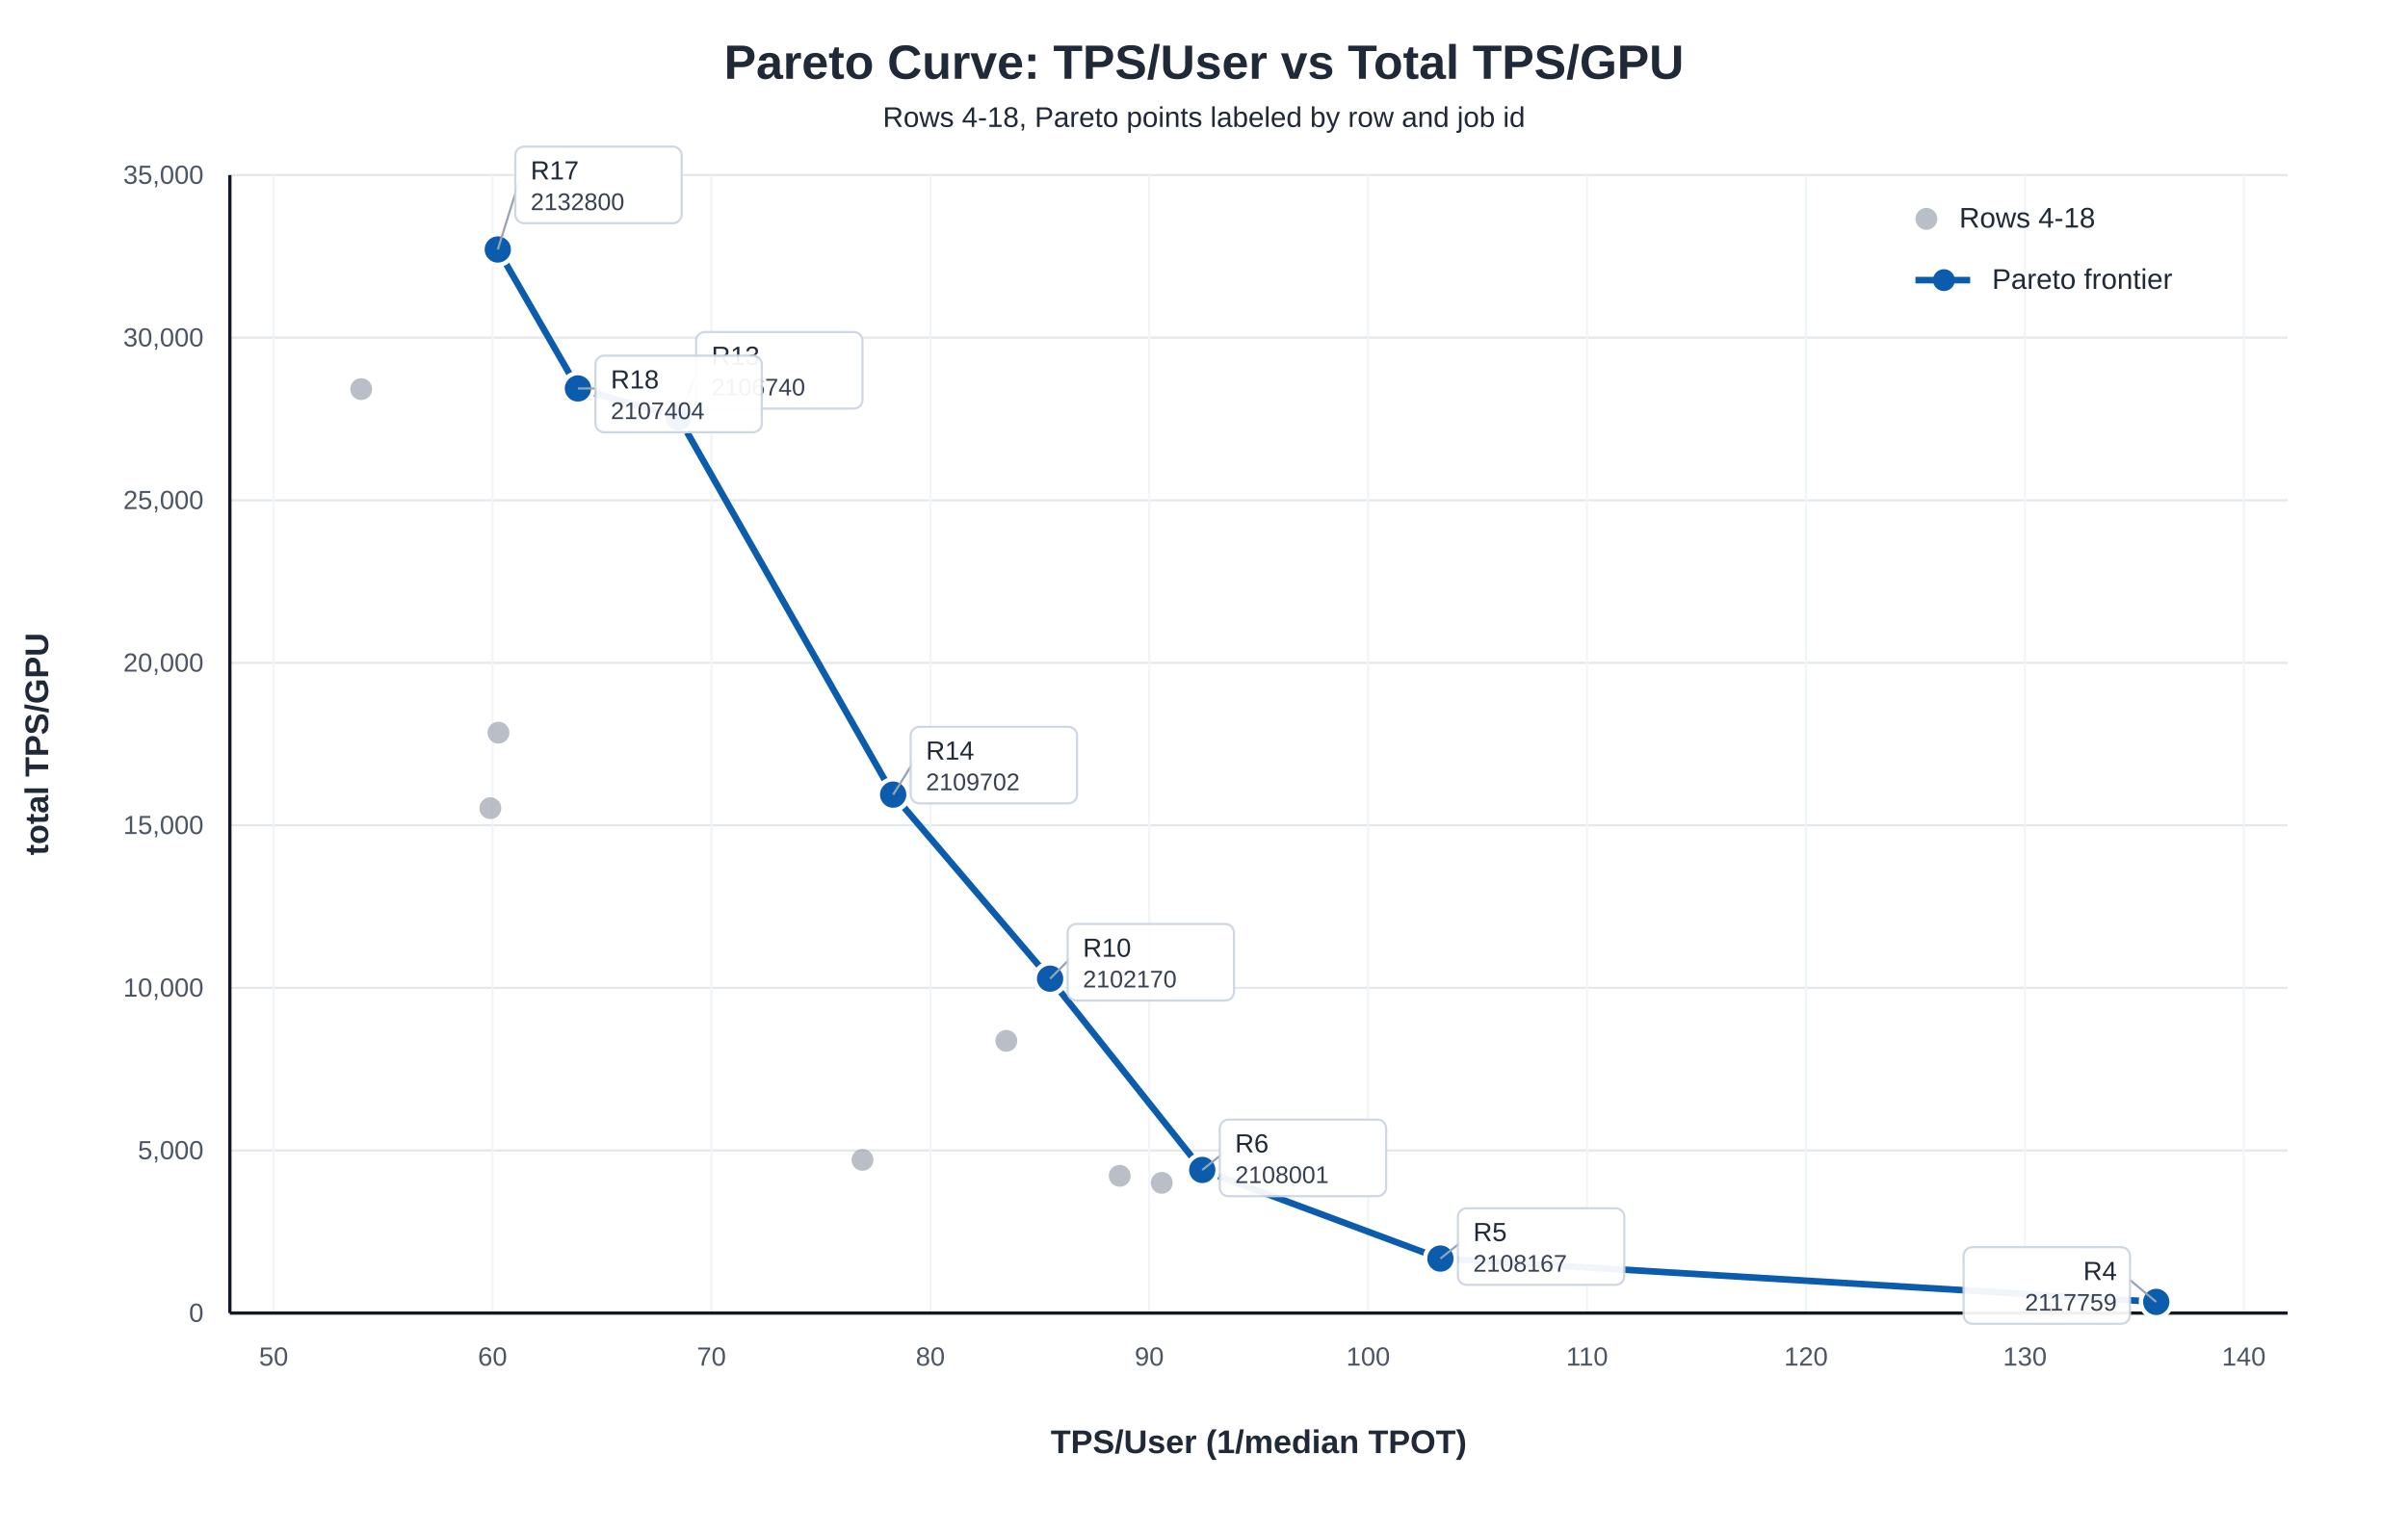
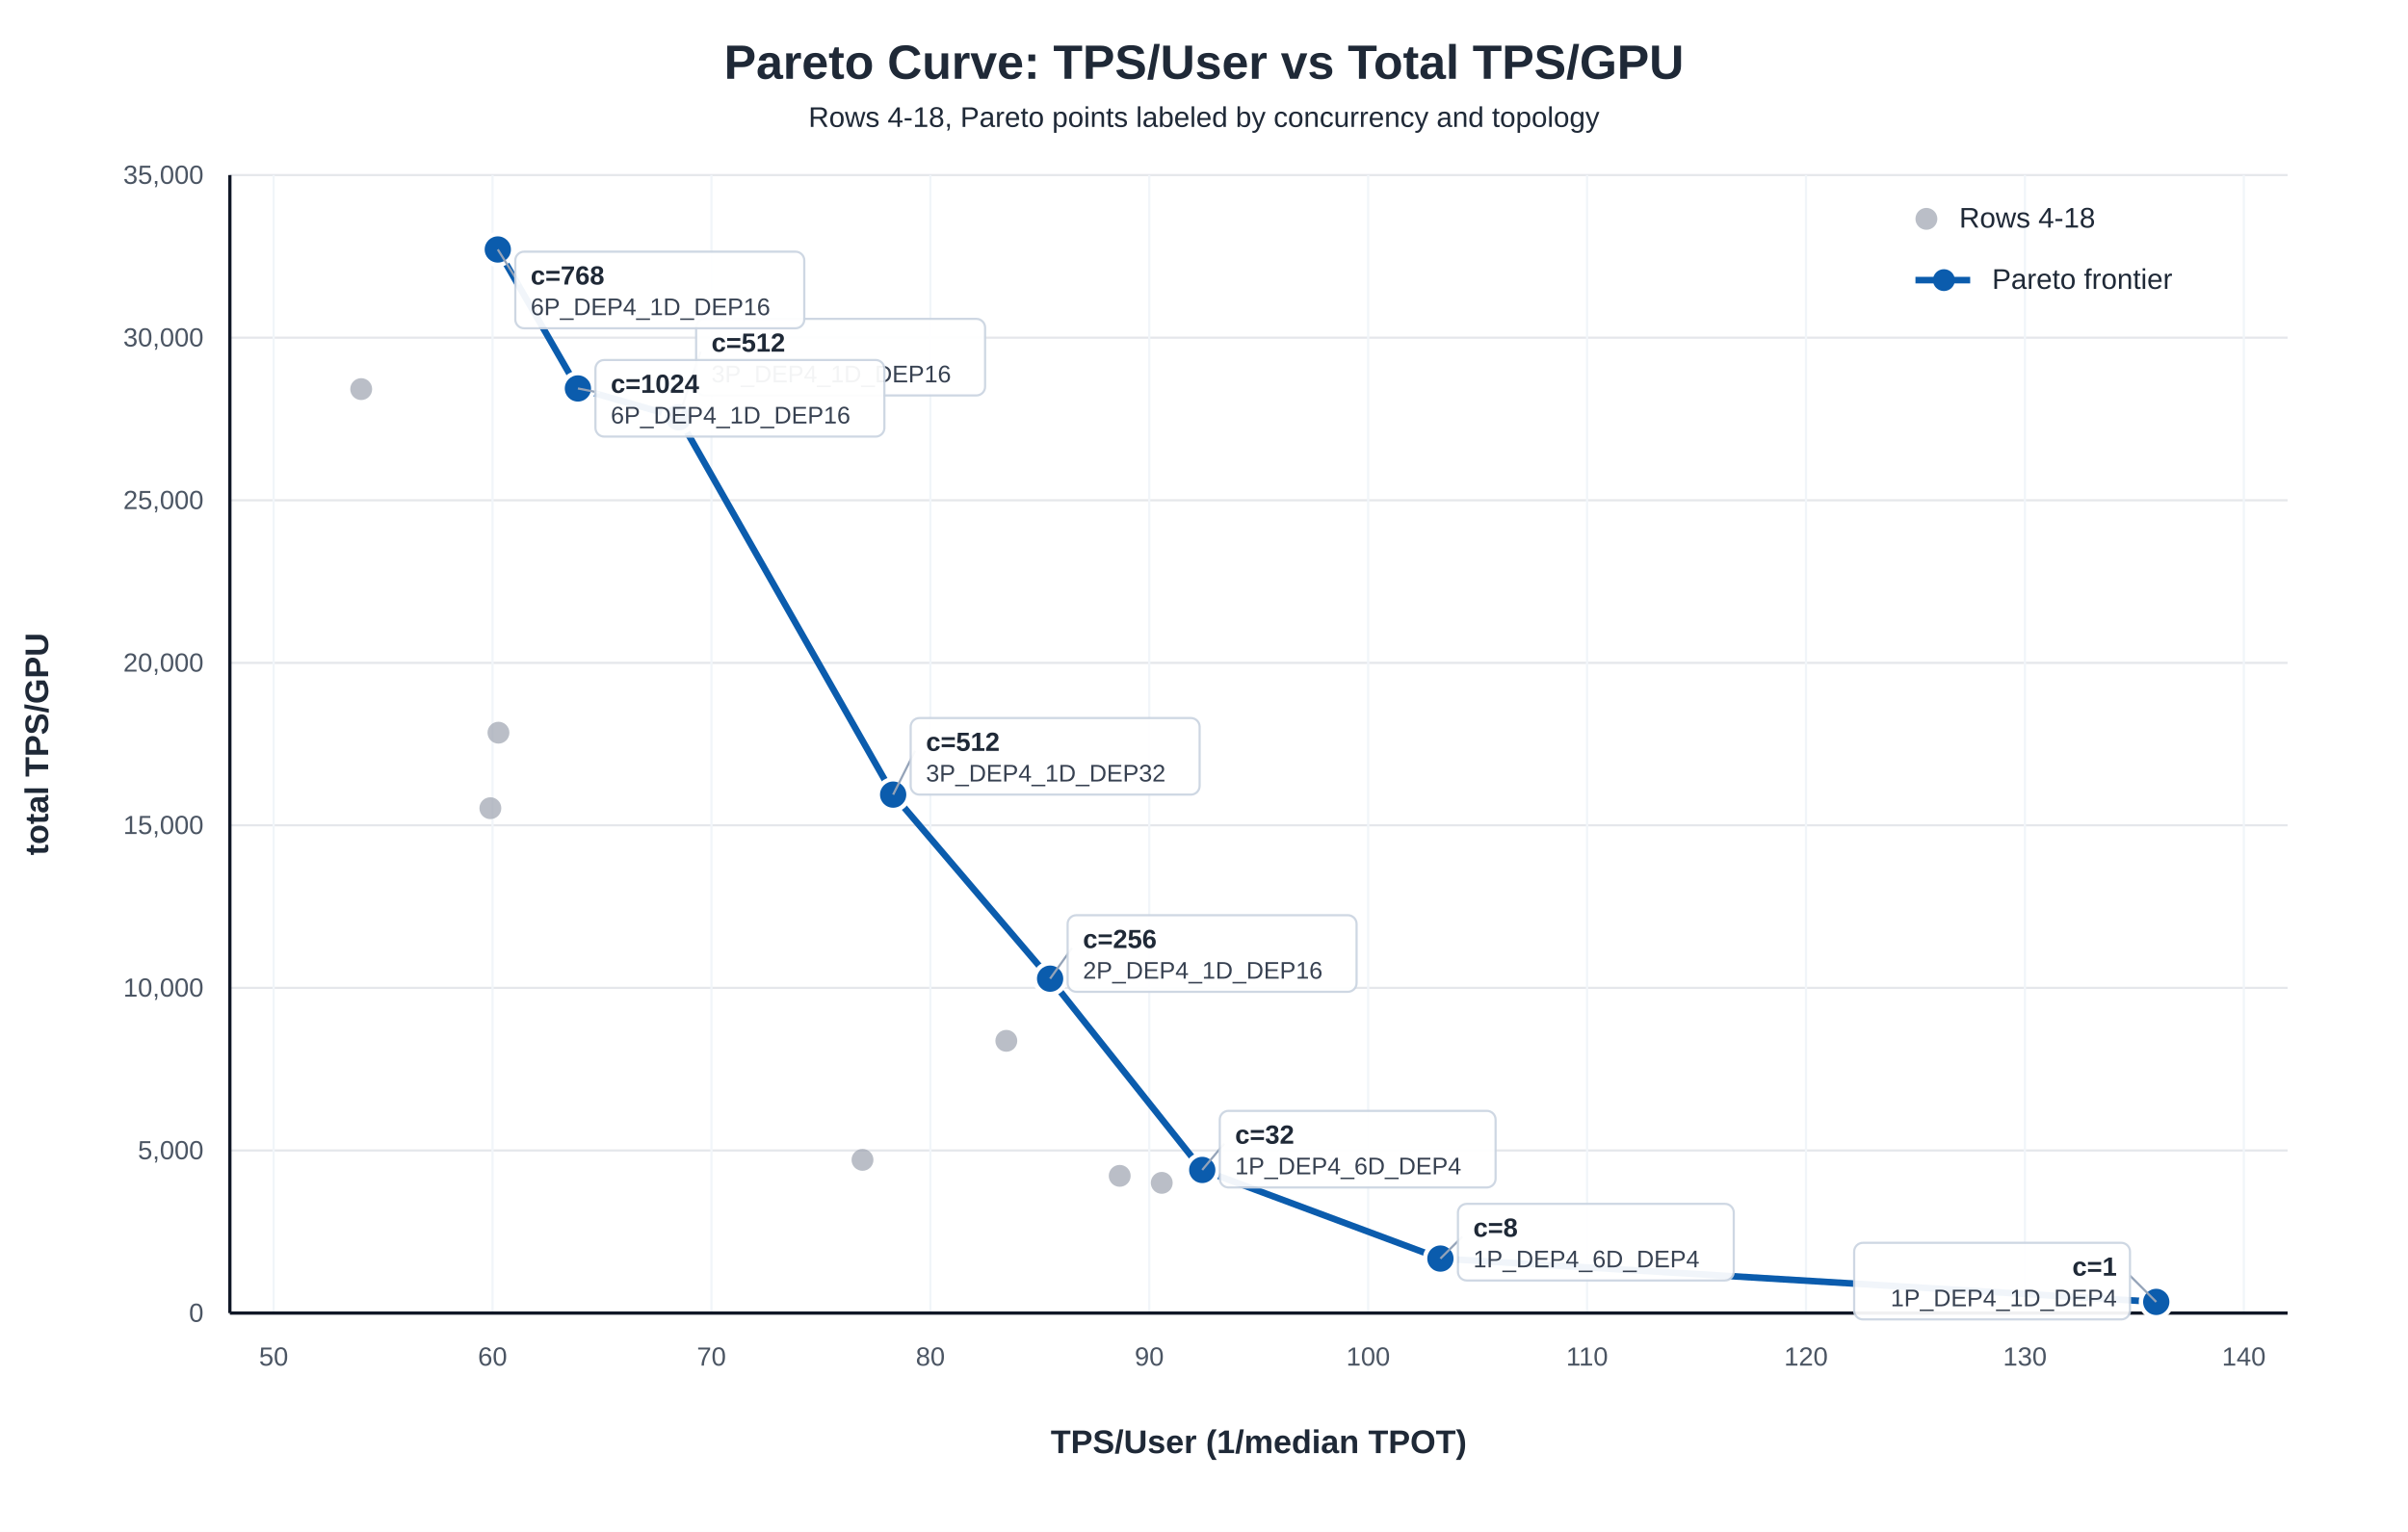
<svg xmlns="http://www.w3.org/2000/svg" width="1100" height="700" viewBox="0 0 1100 700">
  <rect width="100%" height="100%" fill="white" />
-   <style>text{font-family:Arial,Helvetica,sans-serif;fill:#1f2937}.small{font-size:13px}.tick{font-size:12px;fill:#4b5563}.title{font-size:22px;font-weight:700}.axis{font-size:15px;font-weight:600}.label{font-size:12px}.job{font-size:11px;fill:#374151}</style>
+   <style>text{font-family:Arial,Helvetica,sans-serif;fill:#1f2937}.small{font-size:13px}.tick{font-size:12px;fill:#4b5563}.title{font-size:22px;font-weight:700}.axis{font-size:15px;font-weight:600}.label{font-size:12px;font-weight:700}.topo{font-size:11px;fill:#374151}</style>
  <text x="550.0" y="36" text-anchor="middle" class="title">Pareto Curve: TPS/User vs Total TPS/GPU</text>
-   <text x="550.0" y="58" text-anchor="middle" class="small">Rows 4-18, Pareto points labeled by row and job id</text>
+   <text x="550.0" y="58" text-anchor="middle" class="small">Rows 4-18, Pareto points labeled by concurrency and topology</text>
  <line x1="105" x2="1045" y1="600.0" y2="600.0" stroke="#e5e7eb" />
  <text x="93" y="604.0" text-anchor="end" class="tick">0</text>
  <line x1="105" x2="1045" y1="525.7" y2="525.7" stroke="#e5e7eb" />
  <text x="93" y="529.7" text-anchor="end" class="tick">5,000</text>
  <line x1="105" x2="1045" y1="451.4" y2="451.4" stroke="#e5e7eb" />
  <text x="93" y="455.4" text-anchor="end" class="tick">10,000</text>
  <line x1="105" x2="1045" y1="377.1" y2="377.1" stroke="#e5e7eb" />
  <text x="93" y="381.1" text-anchor="end" class="tick">15,000</text>
  <line x1="105" x2="1045" y1="302.9" y2="302.9" stroke="#e5e7eb" />
  <text x="93" y="306.9" text-anchor="end" class="tick">20,000</text>
  <line x1="105" x2="1045" y1="228.6" y2="228.6" stroke="#e5e7eb" />
  <text x="93" y="232.6" text-anchor="end" class="tick">25,000</text>
  <line x1="105" x2="1045" y1="154.3" y2="154.3" stroke="#e5e7eb" />
  <text x="93" y="158.3" text-anchor="end" class="tick">30,000</text>
  <line x1="105" x2="1045" y1="80.0" y2="80.0" stroke="#e5e7eb" />
  <text x="93" y="84.0" text-anchor="end" class="tick">35,000</text>
  <line x1="125.0" x2="125.0" y1="80" y2="600" stroke="#f1f5f9" />
  <text x="125.0" y="624" text-anchor="middle" class="tick">50</text>
  <line x1="225.0" x2="225.0" y1="80" y2="600" stroke="#f1f5f9" />
  <text x="225.0" y="624" text-anchor="middle" class="tick">60</text>
  <line x1="325.0" x2="325.0" y1="80" y2="600" stroke="#f1f5f9" />
  <text x="325.0" y="624" text-anchor="middle" class="tick">70</text>
  <line x1="425.0" x2="425.0" y1="80" y2="600" stroke="#f1f5f9" />
  <text x="425.0" y="624" text-anchor="middle" class="tick">80</text>
  <line x1="525.0" x2="525.0" y1="80" y2="600" stroke="#f1f5f9" />
  <text x="525.0" y="624" text-anchor="middle" class="tick">90</text>
  <line x1="625.0" x2="625.0" y1="80" y2="600" stroke="#f1f5f9" />
  <text x="625.0" y="624" text-anchor="middle" class="tick">100</text>
  <line x1="725.0" x2="725.0" y1="80" y2="600" stroke="#f1f5f9" />
  <text x="725.0" y="624" text-anchor="middle" class="tick">110</text>
  <line x1="825.0" x2="825.0" y1="80" y2="600" stroke="#f1f5f9" />
  <text x="825.0" y="624" text-anchor="middle" class="tick">120</text>
  <line x1="925.0" x2="925.0" y1="80" y2="600" stroke="#f1f5f9" />
  <text x="925.0" y="624" text-anchor="middle" class="tick">130</text>
  <line x1="1025.0" x2="1025.0" y1="80" y2="600" stroke="#f1f5f9" />
  <text x="1025.0" y="624" text-anchor="middle" class="tick">140</text>
  <line x1="105" x2="1045" y1="600" y2="600" stroke="#111827" stroke-width="1.5" />
  <line x1="105" x2="105" y1="80" y2="600" stroke="#111827" stroke-width="1.5" />
  <text x="575.0" y="664" text-anchor="middle" class="axis">TPS/User (1/median TPOT)</text>
  <text x="22" y="340.0" text-anchor="middle" class="axis" transform="rotate(-90 22 340.0)">total TPS/GPU</text>
  <circle cx="985.0" cy="594.9" r="5" fill="#9ca3af" opacity="0.7" />
  <circle cx="658.0" cy="575.1" r="5" fill="#9ca3af" opacity="0.7" />
  <circle cx="549.2" cy="534.6" r="5" fill="#9ca3af" opacity="0.7" />
  <circle cx="511.5" cy="537.3" r="5" fill="#9ca3af" opacity="0.7" />
  <circle cx="530.7" cy="540.5" r="5" fill="#9ca3af" opacity="0.7" />
  <circle cx="459.7" cy="475.6" r="5" fill="#9ca3af" opacity="0.7" />
  <circle cx="479.7" cy="447.2" r="5" fill="#9ca3af" opacity="0.7" />
  <circle cx="227.7" cy="334.8" r="5" fill="#9ca3af" opacity="0.7" />
  <circle cx="394.0" cy="530.0" r="5" fill="#9ca3af" opacity="0.7" />
  <circle cx="310.0" cy="190.7" r="5" fill="#9ca3af" opacity="0.7" />
  <circle cx="408.0" cy="363.1" r="5" fill="#9ca3af" opacity="0.7" />
  <circle cx="165.0" cy="177.8" r="5" fill="#9ca3af" opacity="0.7" />
  <circle cx="224.0" cy="369.3" r="5" fill="#9ca3af" opacity="0.7" />
  <circle cx="227.4" cy="114.0" r="5" fill="#9ca3af" opacity="0.7" />
  <circle cx="264.0" cy="177.5" r="5" fill="#9ca3af" opacity="0.7" />
  <polyline points="227.4,114.0 264.0,177.5 310.0,190.7 408.0,363.1 479.7,447.2 549.2,534.6 658.0,575.1 985.0,594.9" fill="none" stroke="#0b5cad" stroke-width="3" stroke-linejoin="round" />
  <circle cx="985.0" cy="594.9" r="7" fill="#0b5cad" stroke="white" stroke-width="2" />
  <circle cx="658.0" cy="575.1" r="7" fill="#0b5cad" stroke="white" stroke-width="2" />
  <circle cx="549.2" cy="534.6" r="7" fill="#0b5cad" stroke="white" stroke-width="2" />
  <circle cx="479.7" cy="447.2" r="7" fill="#0b5cad" stroke="white" stroke-width="2" />
  <circle cx="310.0" cy="190.7" r="7" fill="#0b5cad" stroke="white" stroke-width="2" />
  <circle cx="408.0" cy="363.1" r="7" fill="#0b5cad" stroke="white" stroke-width="2" />
  <circle cx="227.4" cy="114.0" r="7" fill="#0b5cad" stroke="white" stroke-width="2" />
  <circle cx="264.0" cy="177.5" r="7" fill="#0b5cad" stroke="white" stroke-width="2" />
-   <line x1="985.0" y1="594.9" x2="973.0" y2="584.9" stroke="#94a3b8" />
-   <rect x="897.0" y="569.9" width="76" height="35" rx="4" fill="white" stroke="#cbd5e1" opacity="0.94" />
-   <text x="967.0" y="584.9" text-anchor="end" class="label">R4</text>
-   <text x="967.0" y="598.9" text-anchor="end" class="job">2117759</text>
-   <line x1="658.0" y1="575.1" x2="668.0" y2="567.1" stroke="#94a3b8" />
-   <rect x="666.0" y="552.1" width="76" height="35" rx="4" fill="white" stroke="#cbd5e1" opacity="0.94" />
-   <text x="673.0" y="567.1" text-anchor="start" class="label">R5</text>
-   <text x="673.0" y="581.1" text-anchor="start" class="job">2108167</text>
-   <line x1="549.2" y1="534.6" x2="559.2" y2="526.6" stroke="#94a3b8" />
-   <rect x="557.2" y="511.6" width="76" height="35" rx="4" fill="white" stroke="#cbd5e1" opacity="0.94" />
-   <text x="564.2" y="526.6" text-anchor="start" class="label">R6</text>
-   <text x="564.2" y="540.6" text-anchor="start" class="job">2108001</text>
-   <line x1="479.7" y1="447.2" x2="489.7" y2="437.2" stroke="#94a3b8" />
-   <rect x="487.7" y="422.2" width="76" height="35" rx="4" fill="white" stroke="#cbd5e1" opacity="0.94" />
-   <text x="494.7" y="437.2" text-anchor="start" class="label">R10</text>
-   <text x="494.7" y="451.2" text-anchor="start" class="job">2102170</text>
-   <line x1="310.0" y1="190.7" x2="320.0" y2="166.7" stroke="#94a3b8" />
-   <rect x="318.0" y="151.7" width="76" height="35" rx="4" fill="white" stroke="#cbd5e1" opacity="0.94" />
-   <text x="325.0" y="166.7" text-anchor="start" class="label">R13</text>
-   <text x="325.0" y="180.7" text-anchor="start" class="job">2106740</text>
-   <line x1="408.0" y1="363.1" x2="418.0" y2="347.1" stroke="#94a3b8" />
-   <rect x="416.0" y="332.1" width="76" height="35" rx="4" fill="white" stroke="#cbd5e1" opacity="0.94" />
-   <text x="423.0" y="347.1" text-anchor="start" class="label">R14</text>
-   <text x="423.0" y="361.1" text-anchor="start" class="job">2109702</text>
-   <line x1="227.4" y1="114.0" x2="237.4" y2="82.0" stroke="#94a3b8" />
-   <rect x="235.4" y="67.0" width="76" height="35" rx="4" fill="white" stroke="#cbd5e1" opacity="0.94" />
-   <text x="242.4" y="82.0" text-anchor="start" class="label">R17</text>
-   <text x="242.4" y="96.0" text-anchor="start" class="job">2132800</text>
-   <line x1="264.0" y1="177.5" x2="274.0" y2="177.5" stroke="#94a3b8" />
-   <rect x="272.0" y="162.5" width="76" height="35" rx="4" fill="white" stroke="#cbd5e1" opacity="0.94" />
-   <text x="279.0" y="177.5" text-anchor="start" class="label">R18</text>
-   <text x="279.0" y="191.5" text-anchor="start" class="job">2107404</text>
+   <line x1="985.0" y1="594.9" x2="973.0" y2="582.9" stroke="#94a3b8" />
+   <rect x="847.0" y="567.9" width="126" height="35" rx="4" fill="white" stroke="#cbd5e1" opacity="0.94" />
+   <text x="967.0" y="582.9" text-anchor="end" class="label">c=1</text>
+   <text x="967.0" y="596.9" text-anchor="end" class="topo">1P_DEP4_1D_DEP4</text>
+   <line x1="658.0" y1="575.1" x2="668.0" y2="565.1" stroke="#94a3b8" />
+   <rect x="666.0" y="550.1" width="126" height="35" rx="4" fill="white" stroke="#cbd5e1" opacity="0.94" />
+   <text x="673.0" y="565.1" text-anchor="start" class="label">c=8</text>
+   <text x="673.0" y="579.1" text-anchor="start" class="topo">1P_DEP4_6D_DEP4</text>
+   <line x1="549.2" y1="534.6" x2="559.2" y2="522.6" stroke="#94a3b8" />
+   <rect x="557.2" y="507.6" width="126" height="35" rx="4" fill="white" stroke="#cbd5e1" opacity="0.94" />
+   <text x="564.2" y="522.6" text-anchor="start" class="label">c=32</text>
+   <text x="564.2" y="536.6" text-anchor="start" class="topo">1P_DEP4_6D_DEP4</text>
+   <line x1="479.7" y1="447.2" x2="489.7" y2="433.2" stroke="#94a3b8" />
+   <rect x="487.7" y="418.2" width="132" height="35" rx="4" fill="white" stroke="#cbd5e1" opacity="0.94" />
+   <text x="494.7" y="433.2" text-anchor="start" class="label">c=256</text>
+   <text x="494.7" y="447.2" text-anchor="start" class="topo">2P_DEP4_1D_DEP16</text>
+   <line x1="310.0" y1="190.7" x2="320.0" y2="160.7" stroke="#94a3b8" />
+   <rect x="318.0" y="145.7" width="132" height="35" rx="4" fill="white" stroke="#cbd5e1" opacity="0.94" />
+   <text x="325.0" y="160.7" text-anchor="start" class="label">c=512</text>
+   <text x="325.0" y="174.7" text-anchor="start" class="topo">3P_DEP4_1D_DEP16</text>
+   <line x1="408.0" y1="363.1" x2="418.0" y2="343.1" stroke="#94a3b8" />
+   <rect x="416.0" y="328.1" width="132" height="35" rx="4" fill="white" stroke="#cbd5e1" opacity="0.94" />
+   <text x="423.0" y="343.1" text-anchor="start" class="label">c=512</text>
+   <text x="423.0" y="357.1" text-anchor="start" class="topo">3P_DEP4_1D_DEP32</text>
+   <line x1="227.4" y1="114.0" x2="237.4" y2="130.0" stroke="#94a3b8" />
+   <rect x="235.4" y="115.0" width="132" height="35" rx="4" fill="white" stroke="#cbd5e1" opacity="0.94" />
+   <text x="242.4" y="130.0" text-anchor="start" class="label">c=768</text>
+   <text x="242.4" y="144.0" text-anchor="start" class="topo">6P_DEP4_1D_DEP16</text>
+   <line x1="264.0" y1="177.5" x2="274.0" y2="179.5" stroke="#94a3b8" />
+   <rect x="272.0" y="164.5" width="132" height="35" rx="4" fill="white" stroke="#cbd5e1" opacity="0.94" />
+   <text x="279.0" y="179.5" text-anchor="start" class="label">c=1024</text>
+   <text x="279.0" y="193.5" text-anchor="start" class="topo">6P_DEP4_1D_DEP16</text>
  <circle cx="880" cy="100" r="5" fill="#9ca3af" opacity="0.7" />
  <text x="895" y="104" class="small">Rows 4-18</text>
  <line x1="875" y1="128" x2="900" y2="128" stroke="#0b5cad" stroke-width="3" />
  <circle cx="888" cy="128" r="5" fill="#0b5cad" />
  <text x="910" y="132" class="small">Pareto frontier</text>
</svg>
